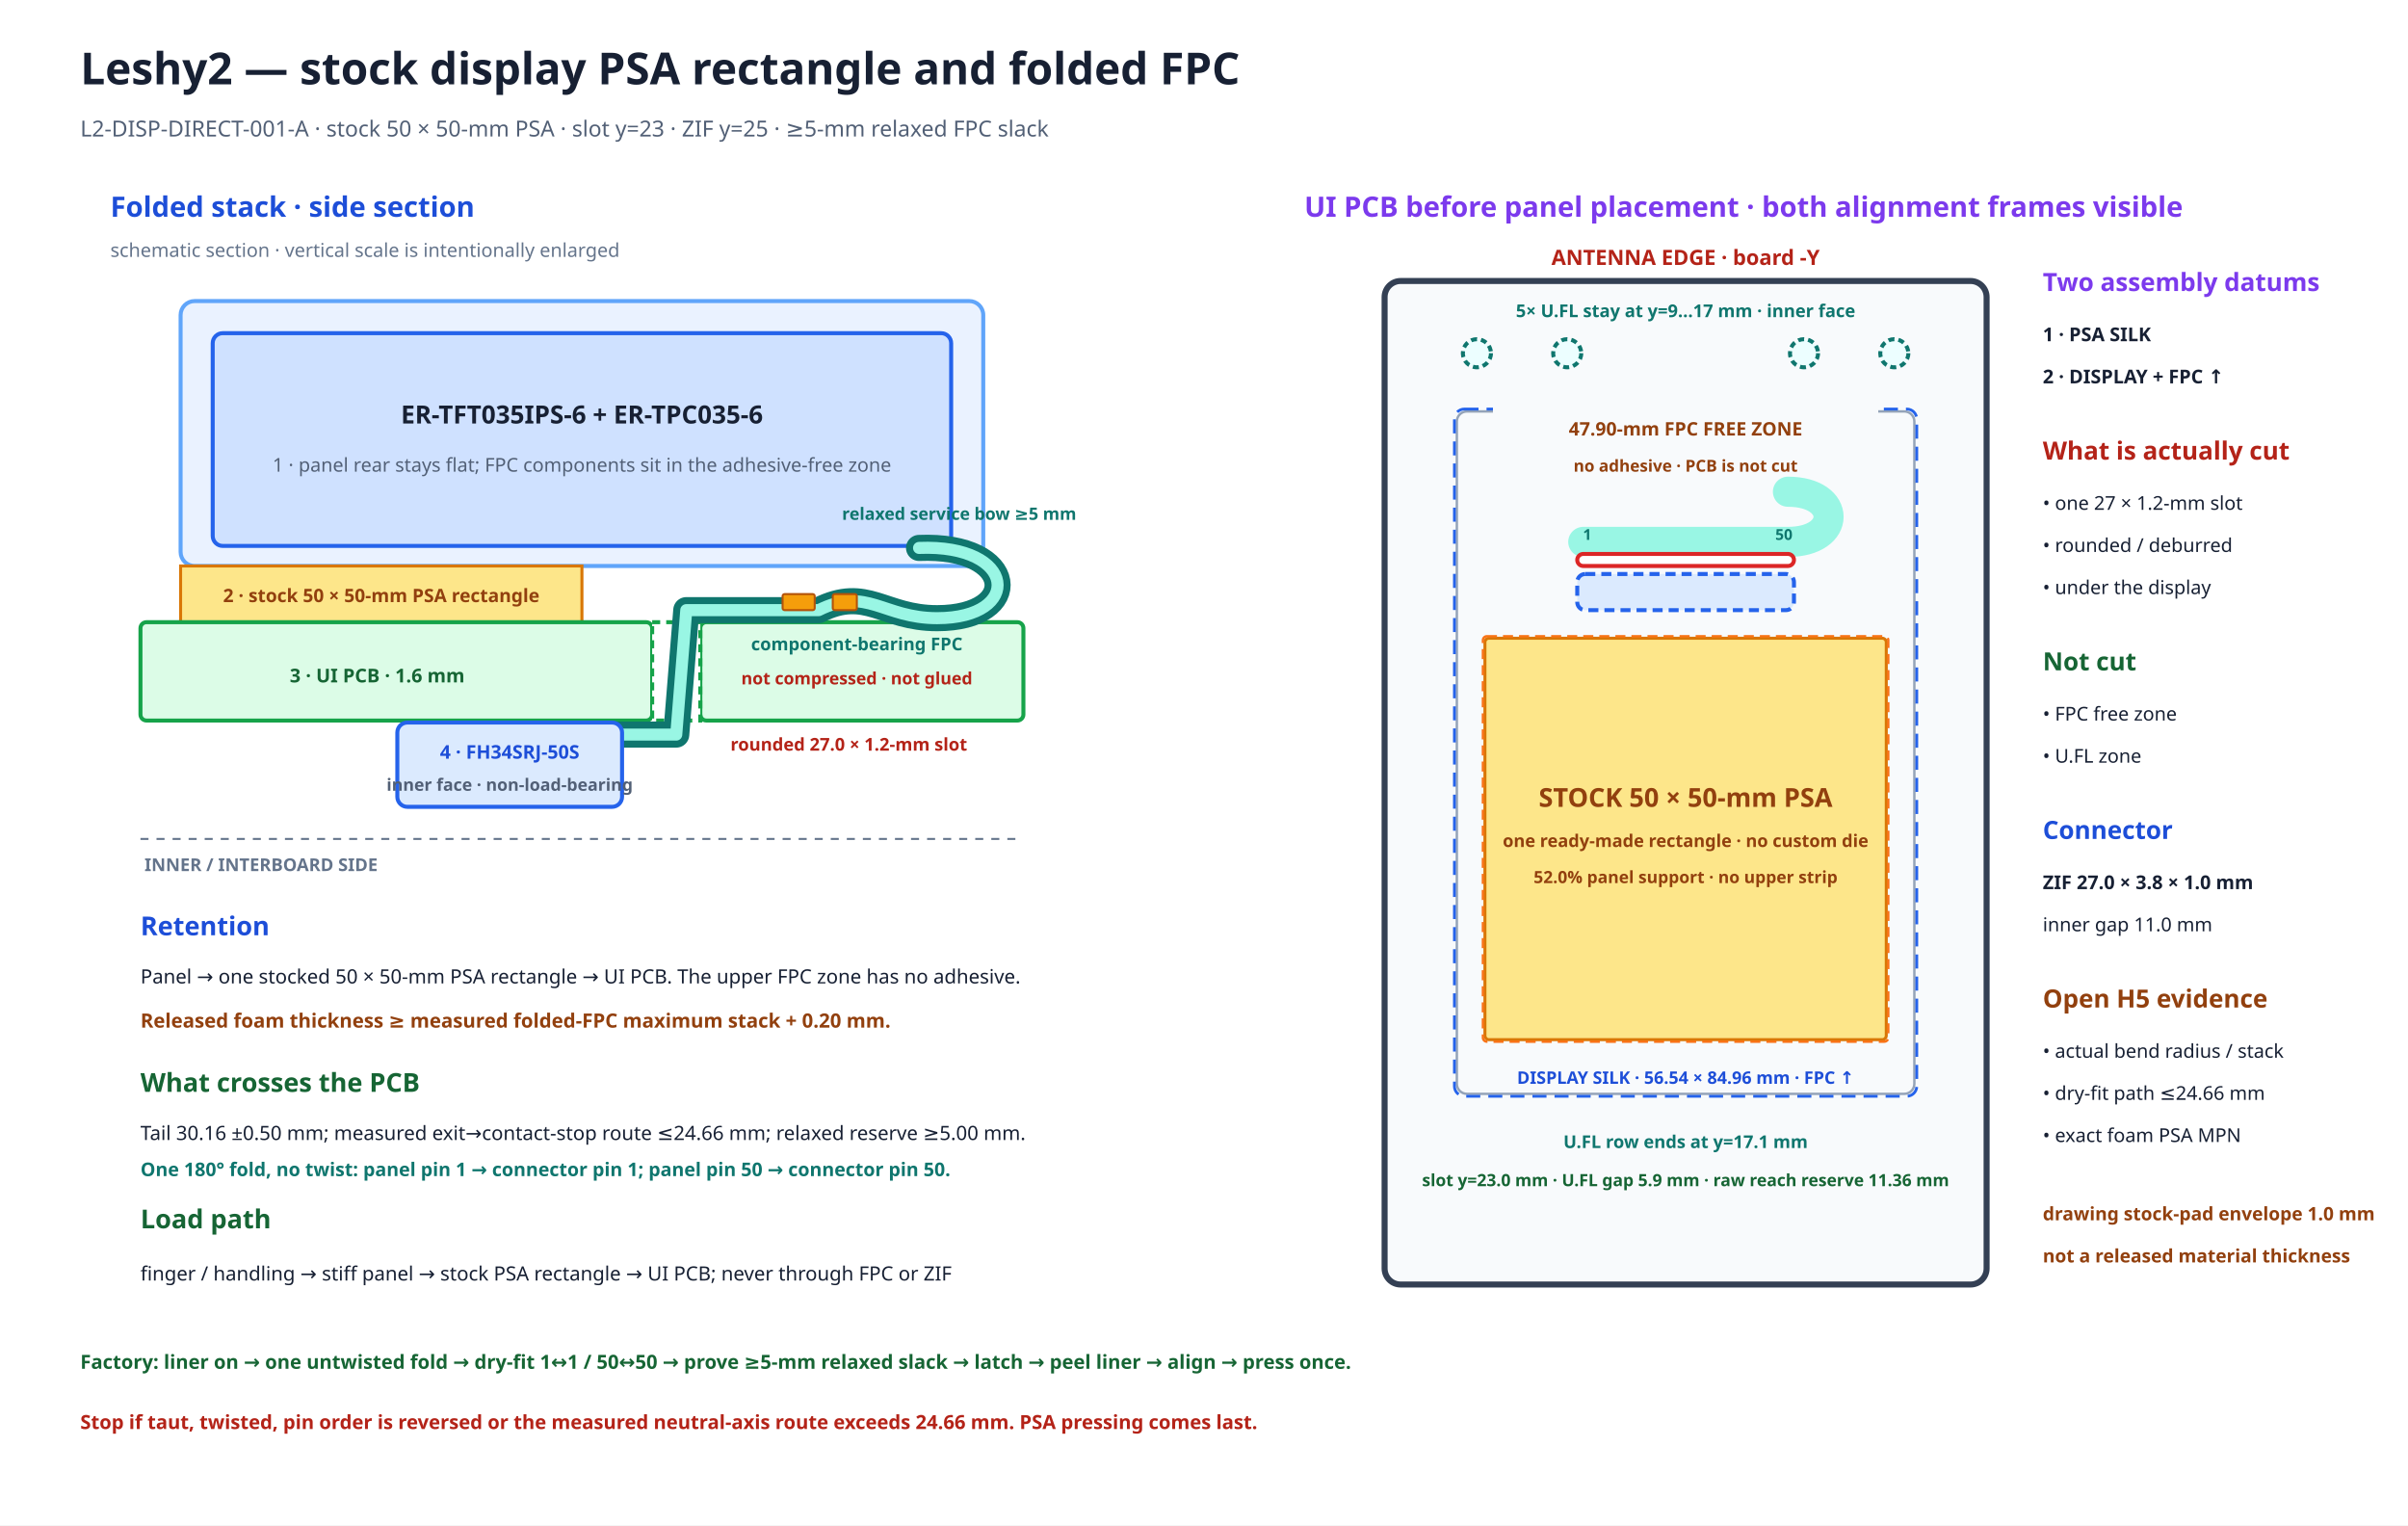
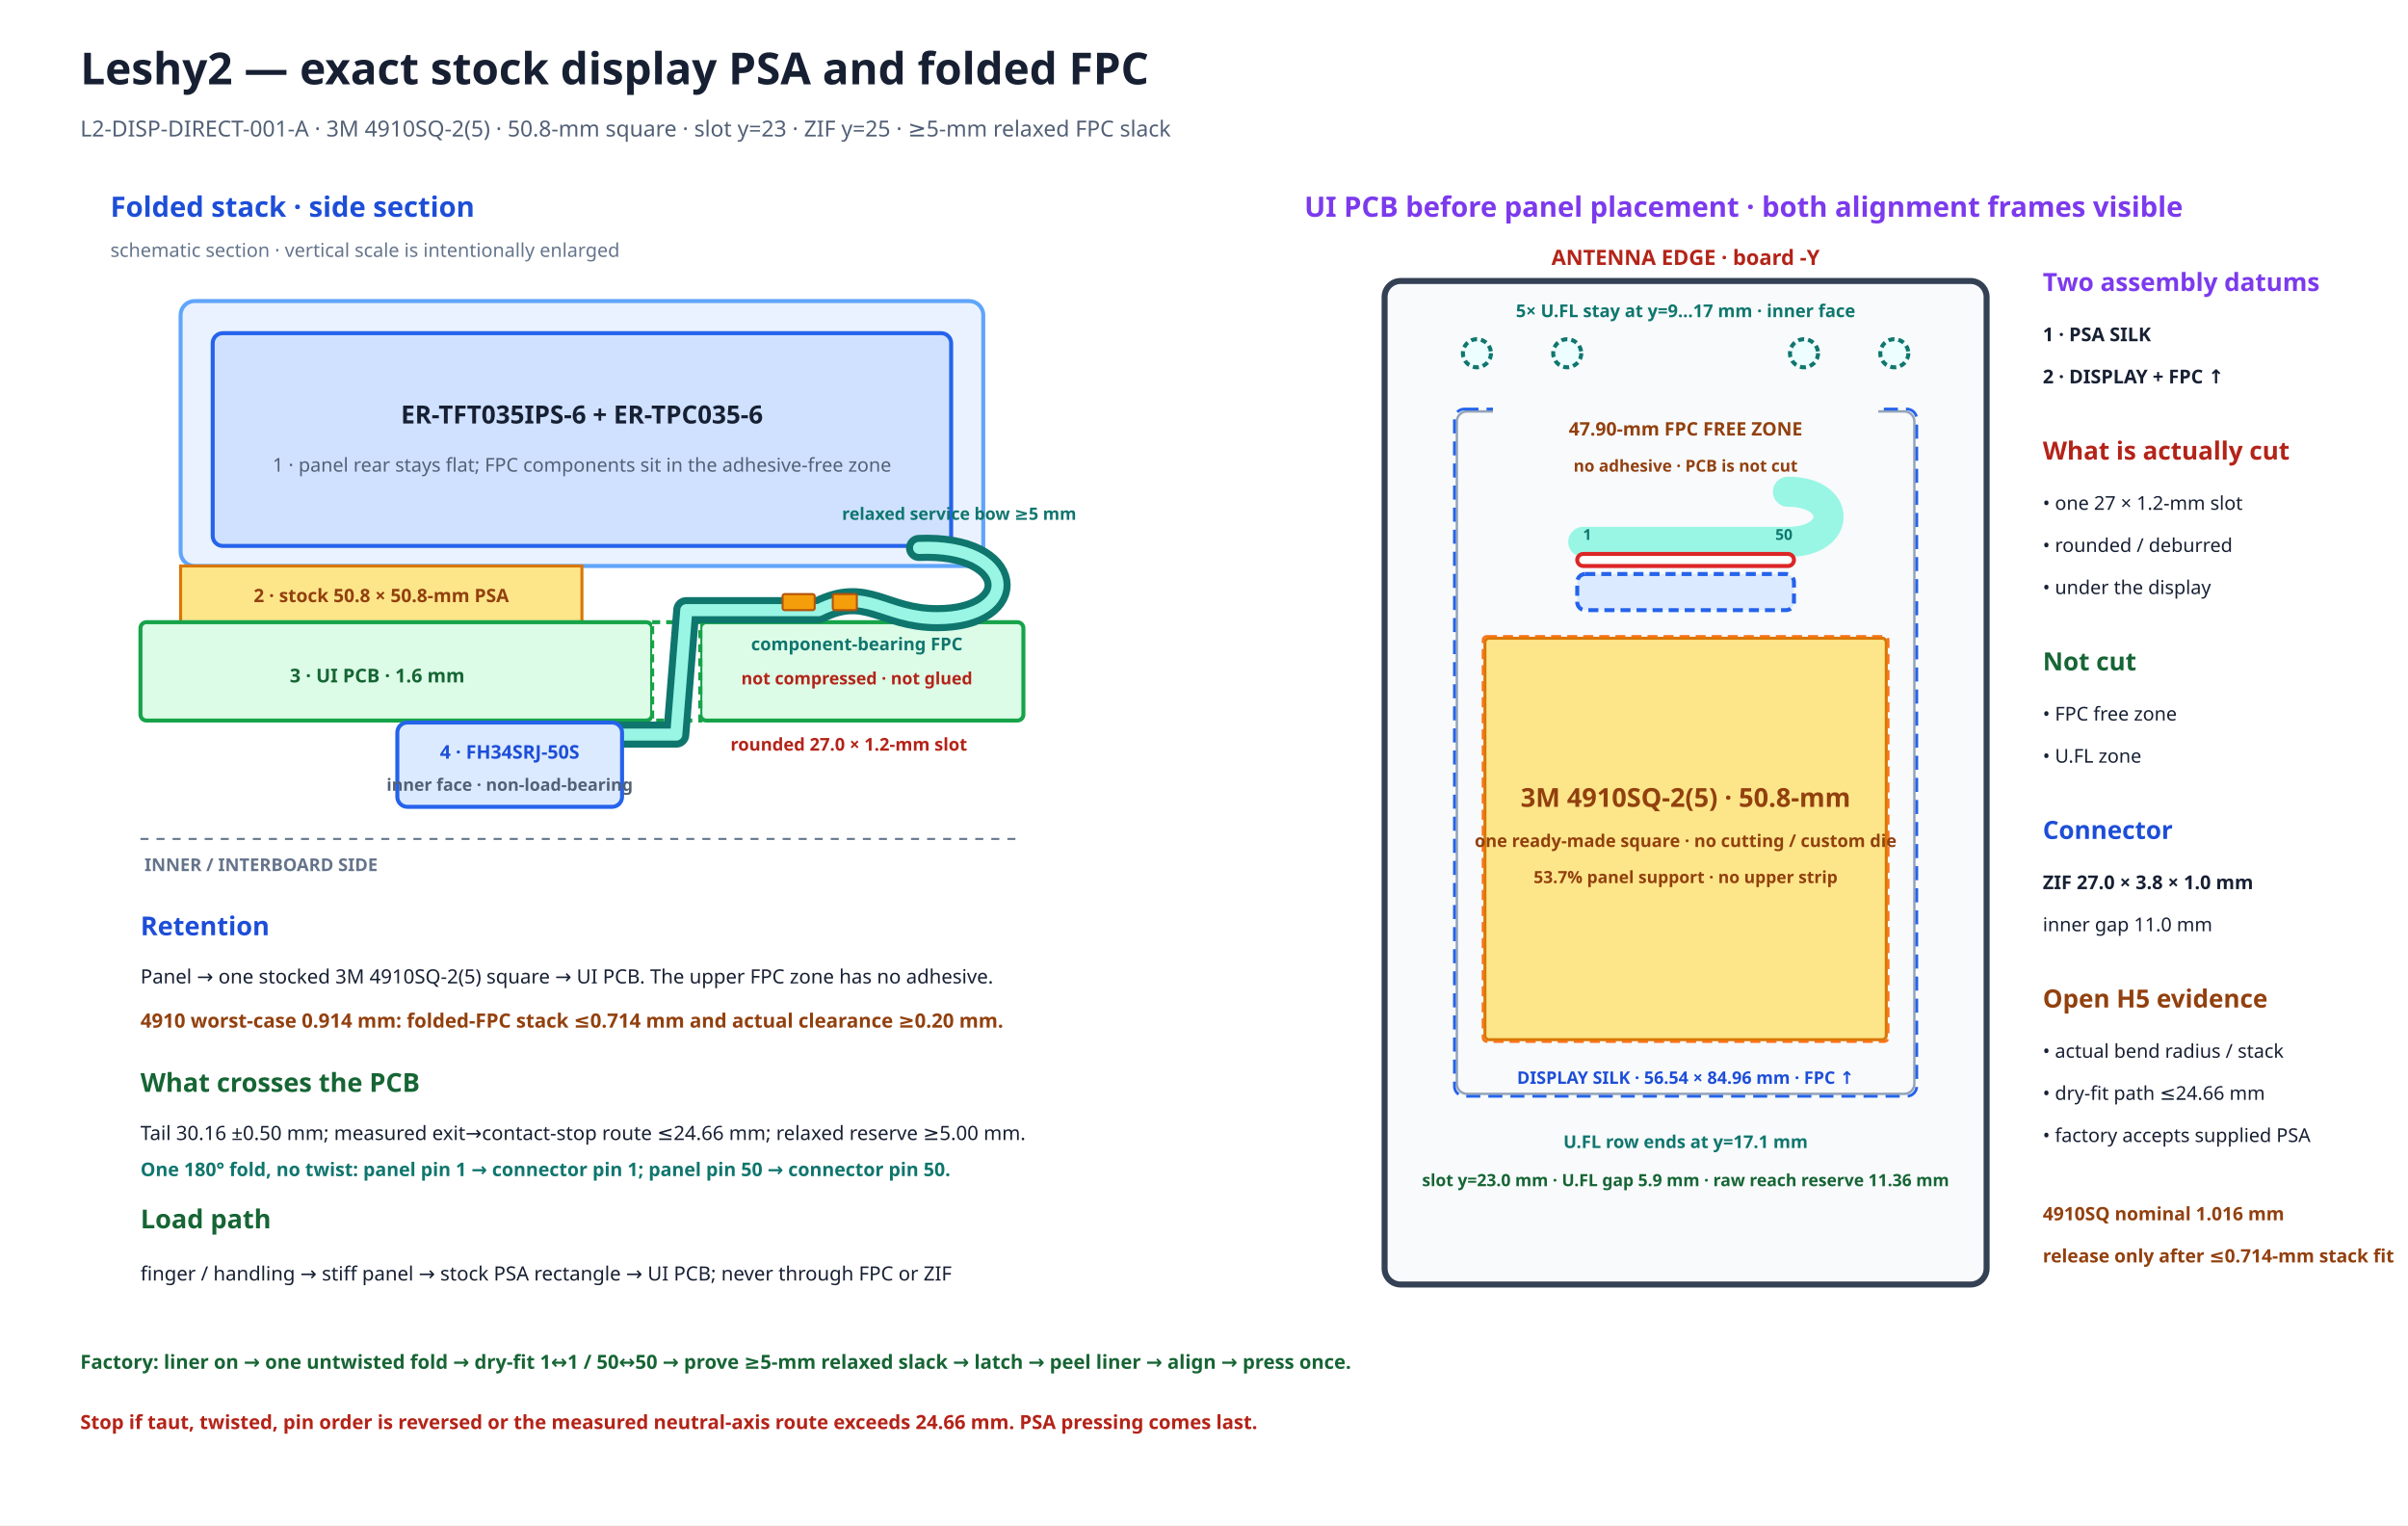
<svg xmlns="http://www.w3.org/2000/svg" width="1200" height="760" viewBox="0 0 1200 760">
  <defs>
    <marker id="arrow" markerWidth="8" markerHeight="8" refX="6" refY="3" orient="auto">
      <path d="M0,0 L6,3 L0,6 Z" fill="#dc2626" />
    </marker>
  </defs>
  <rect width="100%" height="100%" fill="#ffffff" />
-   <text x="40.0" y="42.0" font-family="sans-serif" font-size="22" font-weight="bold" text-anchor="start" fill="#172033">Leshy2 — stock display PSA rectangle and folded FPC</text>
-   <text x="40.0" y="68.0" font-family="sans-serif" font-size="11" font-weight="normal" text-anchor="start" fill="#526076">L2-DISP-DIRECT-001-A · stock 50 × 50-mm PSA · slot y=23 · ZIF y=25 · ≥5-mm relaxed FPC slack</text>
+   <text x="40.0" y="42.0" font-family="sans-serif" font-size="22" font-weight="bold" text-anchor="start" fill="#172033">Leshy2 — exact stock display PSA and folded FPC</text>
+   <text x="40.0" y="68.0" font-family="sans-serif" font-size="11" font-weight="normal" text-anchor="start" fill="#526076">L2-DISP-DIRECT-001-A · 3M 4910SQ-2(5) · 50.8-mm square · slot y=23 · ZIF y=25 · ≥5-mm relaxed FPC slack</text>
  <text x="55.0" y="108.0" font-family="sans-serif" font-size="14" font-weight="bold" text-anchor="start" fill="#1d4ed8">Folded stack · side section</text>
  <text x="55.0" y="128.0" font-family="sans-serif" font-size="9.5" font-weight="normal" text-anchor="start" fill="#64748b">schematic section · vertical scale is intentionally enlarged</text>
  <rect x="90" y="150" width="400" height="132" rx="7" fill="#eaf2ff" stroke="#60a5fa" stroke-width="2" />
  <rect x="106" y="166" width="368" height="106" rx="5" fill="#cfe1ff" stroke="#2563eb" stroke-width="2" />
  <text x="290.0" y="211.0" font-family="sans-serif" font-size="12.5" font-weight="bold" text-anchor="middle" fill="#172033">ER-TFT035IPS-6 + ER-TPC035-6</text>
  <text x="290.0" y="235.0" font-family="sans-serif" font-size="9.5" font-weight="normal" text-anchor="middle" fill="#526076">1 · panel rear stays flat; FPC components sit in the adhesive-free zone</text>
  <rect x="90" y="282" width="200" height="28" fill="#fde68a" stroke="#d97706" stroke-width="1.5" data-mechanical-part="display_psa_rectangle" />
-   <text x="190.0" y="300.0" font-family="sans-serif" font-size="9.2" font-weight="bold" text-anchor="middle" fill="#92400e">2 · stock 50 × 50-mm PSA rectangle</text>
+   <text x="190.0" y="300.0" font-family="sans-serif" font-size="9.2" font-weight="bold" text-anchor="middle" fill="#92400e">2 · stock 50.8 × 50.8-mm PSA</text>
  <rect x="70" y="310" width="255" height="49" rx="3" fill="#dcfce7" stroke="#16a34a" stroke-width="2" data-mechanical-part="ui_pcb_display_bed" />
  <rect x="349" y="310" width="161" height="49" rx="3" fill="#dcfce7" stroke="#16a34a" stroke-width="2" data-mechanical-part="ui_pcb_display_bed" />
  <rect x="325" y="310" width="24" height="49" fill="#ffffff" stroke="#16a34a" stroke-width="2" stroke-dasharray="4 3" data-mechanical-part="fpc_tongue_slot" />
  <text x="188.0" y="340.0" font-family="sans-serif" font-size="9.5" font-weight="bold" text-anchor="middle" fill="#166534">3 · UI PCB · 1.6 mm</text>
  <text x="423.0" y="374.0" font-family="sans-serif" font-size="8.8" font-weight="bold" text-anchor="middle" fill="#b42318">rounded 27.0 × 1.2-mm slot</text>
  <path d="M458 273 C507 271 510 308 467 308 C440 308 432 292 408 304 L342 304 L337 366 L300 366" fill="none" stroke="#0f766e" stroke-width="13" stroke-linecap="round" stroke-linejoin="round" data-mechanical-part="fpc_bend_guide" data-fpc-route="single-fold-relaxed-loop-internal-slot-zif" />
  <path d="M458 273 C507 271 510 308 467 308 C440 308 432 292 408 304 L342 304 L337 366 L300 366" fill="none" stroke="#99f6e4" stroke-width="6" stroke-linecap="round" stroke-linejoin="round" />
  <rect x="390" y="296" width="16" height="8" rx="1" fill="#f59e0b" stroke="#b45309" stroke-width="1" />
  <rect x="415" y="296" width="12" height="8" rx="1" fill="#f59e0b" stroke="#b45309" stroke-width="1" />
  <text x="427.0" y="324.0" font-family="sans-serif" font-size="8.8" font-weight="bold" text-anchor="middle" fill="#0f766e">component-bearing FPC</text>
  <text x="427.0" y="341.0" font-family="sans-serif" font-size="8.5" font-weight="bold" text-anchor="middle" fill="#b42318">not compressed · not glued</text>
  <text x="478.0" y="259.0" font-family="sans-serif" font-size="8.5" font-weight="bold" text-anchor="middle" fill="#0f766e">relaxed service bow ≥5 mm</text>
  <rect x="198" y="360" width="112" height="42" rx="5" fill="#dbeafe" stroke="#2563eb" stroke-width="2" data-instance="display_connector" />
  <text x="254.0" y="378.0" font-family="sans-serif" font-size="9.4" font-weight="bold" text-anchor="middle" fill="#1d4ed8">4 · FH34SRJ-50S</text>
  <text x="254.0" y="394.0" font-family="sans-serif" font-size="8.5" font-weight="bold" text-anchor="middle" fill="#526076">inner face · non-load-bearing</text>
  <line x1="70" y1="418" x2="510" y2="418" stroke="#64748b" stroke-width="1" stroke-dasharray="4 4" />
  <text x="72.0" y="434.0" font-family="sans-serif" font-size="8.8" font-weight="bold" text-anchor="start" fill="#64748b">INNER / INTERBOARD SIDE</text>
  <text x="70.0" y="466.0" font-family="sans-serif" font-size="13" font-weight="bold" text-anchor="start" fill="#1d4ed8">Retention</text>
-   <text x="70.0" y="490.0" font-family="sans-serif" font-size="9.8" font-weight="normal" text-anchor="start" fill="#172033">Panel → one stocked 50 × 50-mm PSA rectangle → UI PCB. The upper FPC zone has no adhesive.</text>
-   <text x="70.0" y="512.0" font-family="sans-serif" font-size="9.8" font-weight="bold" text-anchor="start" fill="#92400e">Released foam thickness ≥ measured folded-FPC maximum stack + 0.20 mm.</text>
+   <text x="70.0" y="490.0" font-family="sans-serif" font-size="9.8" font-weight="normal" text-anchor="start" fill="#172033">Panel → one stocked 3M 4910SQ-2(5) square → UI PCB. The upper FPC zone has no adhesive.</text>
+   <text x="70.0" y="512.0" font-family="sans-serif" font-size="9.8" font-weight="bold" text-anchor="start" fill="#92400e">4910 worst-case 0.914 mm: folded-FPC stack ≤0.714 mm and actual clearance ≥0.20 mm.</text>
  <text x="70.0" y="544.0" font-family="sans-serif" font-size="13" font-weight="bold" text-anchor="start" fill="#166534">What crosses the PCB</text>
  <text x="70.0" y="568.0" font-family="sans-serif" font-size="9.8" font-weight="normal" text-anchor="start" fill="#172033">Tail 30.16 ±0.50 mm; measured exit→contact-stop route ≤24.66 mm; relaxed reserve ≥5.00 mm.</text>
  <text x="70.0" y="586.0" font-family="sans-serif" font-size="9.4" font-weight="bold" text-anchor="start" fill="#0f766e">One 180° fold, no twist: panel pin 1 → connector pin 1; panel pin 50 → connector pin 50.</text>
  <text x="70.0" y="612.0" font-family="sans-serif" font-size="13" font-weight="bold" text-anchor="start" fill="#166534">Load path</text>
  <text x="70.0" y="638.0" font-family="sans-serif" font-size="9.8" font-weight="normal" text-anchor="start" fill="#172033">finger / handling → stiff panel → stock PSA rectangle → UI PCB; never through FPC or ZIF</text>
  <text x="650.0" y="108.0" font-family="sans-serif" font-size="14" font-weight="bold" text-anchor="start" fill="#7c3aed">UI PCB before panel placement · both alignment frames visible</text>
  <rect x="690" y="140" width="300" height="500" rx="8" fill="#f8fafc" stroke="#344054" stroke-width="3" />
  <text x="840.0" y="132.0" font-family="sans-serif" font-size="10.5" font-weight="bold" text-anchor="middle" fill="#b42318">ANTENNA EDGE · board -Y</text>
  <rect x="726" y="205" width="228" height="340" rx="5" fill="none" stroke="#94a3b8" stroke-width="1.2" data-mechanical-part="ui_pcb_display_bed" />
  <rect x="724.8" y="203.8" width="230.4" height="342.4" rx="5" fill="none" stroke="#2563eb" stroke-width="1.4" stroke-dasharray="7 4" data-mechanical-part="display_alignment_silkscreen" data-silkscreen-datum="display" />
  <g data-layer="ui-inner-ufl" fill="#ecfeff" stroke="#0f766e" stroke-width="2" stroke-dasharray="3 2">
    <circle cx="736" cy="176" r="7" />
    <circle cx="781" cy="176" r="7" />
    <circle cx="840" cy="196" r="7" />
    <circle cx="899" cy="176" r="7" />
    <circle cx="944" cy="176" r="7" />
  </g>
  <text x="840.0" y="158.0" font-family="sans-serif" font-size="8.8" font-weight="bold" text-anchor="middle" fill="#0f766e">5× U.FL stay at y=9…17 mm · inner face</text>
  <rect x="740" y="318" width="200" height="200" rx="2" fill="#fde68a" stroke="#d97706" stroke-width="1.5" data-mechanical-part="display_psa_rectangle" data-psa-piece-count="1" />
  <rect x="739" y="317" width="202" height="202" rx="2" fill="none" stroke="#f97316" stroke-width="1.2" stroke-dasharray="5 3" data-mechanical-part="display_alignment_silkscreen" data-silkscreen-datum="psa" />
  <rect x="744" y="186" width="192" height="98" rx="3" fill="#f8fafc" stroke="none" data-mechanical-part="fpc_free_zone" />
  <text x="840.0" y="217.0" font-family="sans-serif" font-size="9.3" font-weight="bold" text-anchor="middle" fill="#92400e">47.90-mm FPC FREE ZONE</text>
  <text x="840.0" y="235.0" font-family="sans-serif" font-size="8.2" font-weight="bold" text-anchor="middle" fill="#92400e">no adhesive · PCB is not cut</text>
-   <text x="840.0" y="402.0" font-family="sans-serif" font-size="13" font-weight="bold" text-anchor="middle" fill="#92400e">STOCK 50 × 50-mm PSA</text>
-   <text x="840.0" y="422.0" font-family="sans-serif" font-size="8.7" font-weight="bold" text-anchor="middle" fill="#92400e">one ready-made rectangle · no custom die</text>
-   <text x="840.0" y="440.0" font-family="sans-serif" font-size="8.4" font-weight="bold" text-anchor="middle" fill="#92400e">52.0% panel support · no upper strip</text>
+   <text x="840.0" y="402.0" font-family="sans-serif" font-size="13" font-weight="bold" text-anchor="middle" fill="#92400e">3M 4910SQ-2(5) · 50.8-mm</text>
+   <text x="840.0" y="422.0" font-family="sans-serif" font-size="8.7" font-weight="bold" text-anchor="middle" fill="#92400e">one ready-made square · no cutting / custom die</text>
+   <text x="840.0" y="440.0" font-family="sans-serif" font-size="8.4" font-weight="bold" text-anchor="middle" fill="#92400e">53.7% panel support · no upper strip</text>
  <path d="M891 245 C918 245 918 270 891 270 L789 270" fill="none" stroke="#99f6e4" stroke-width="15" stroke-linecap="round" data-mechanical-part="fpc_contact_tongue" data-slack="relaxed" />
  <rect x="786" y="276" width="108" height="6" rx="3" fill="#ffffff" stroke="#dc2626" stroke-width="2" data-mechanical-part="fpc_tongue_slot" />
  <rect x="786" y="286" width="108" height="18" rx="4" fill="#dbeafe" stroke="#2563eb" stroke-width="2" stroke-dasharray="5 3" data-instance="display_connector" />
  <text x="791.0" y="269.0" font-family="sans-serif" font-size="7.5" font-weight="bold" text-anchor="middle" fill="#0f766e">1</text>
  <text x="889.0" y="269.0" font-family="sans-serif" font-size="7.5" font-weight="bold" text-anchor="middle" fill="#0f766e">50</text>
  <text x="840.0" y="540.0" font-family="sans-serif" font-size="8.6" font-weight="bold" text-anchor="middle" fill="#1d4ed8">DISPLAY SILK · 56.54 × 84.96 mm · FPC ↑</text>
  <text x="840.0" y="572.0" font-family="sans-serif" font-size="8.8" font-weight="bold" text-anchor="middle" fill="#0f766e">U.FL row ends at y=17.1 mm</text>
  <text x="840.0" y="591.0" font-family="sans-serif" font-size="8.4" font-weight="bold" text-anchor="middle" fill="#166534">slot y=23.0 mm · U.FL gap 5.9 mm · raw reach reserve 11.36 mm</text>
  <text x="1018.0" y="145.0" font-family="sans-serif" font-size="12.5" font-weight="bold" text-anchor="start" fill="#7c3aed">Two assembly datums</text>
  <text x="1018.0" y="170.0" font-family="sans-serif" font-size="9.5" font-weight="bold" text-anchor="start" fill="#172033">1 · PSA SILK</text>
  <text x="1018.0" y="191.0" font-family="sans-serif" font-size="9.5" font-weight="bold" text-anchor="start" fill="#172033">2 · DISPLAY + FPC ↑</text>
  <text x="1018.0" y="229.0" font-family="sans-serif" font-size="12.5" font-weight="bold" text-anchor="start" fill="#b42318">What is actually cut</text>
  <text x="1018.0" y="254.0" font-family="sans-serif" font-size="9.5" font-weight="normal" text-anchor="start" fill="#172033">• one 27 × 1.2-mm slot</text>
  <text x="1018.0" y="275.0" font-family="sans-serif" font-size="9.5" font-weight="normal" text-anchor="start" fill="#172033">• rounded / deburred</text>
  <text x="1018.0" y="296.0" font-family="sans-serif" font-size="9.5" font-weight="normal" text-anchor="start" fill="#172033">• under the display</text>
  <text x="1018.0" y="334.0" font-family="sans-serif" font-size="12.5" font-weight="bold" text-anchor="start" fill="#166534">Not cut</text>
  <text x="1018.0" y="359.0" font-family="sans-serif" font-size="9.5" font-weight="normal" text-anchor="start" fill="#172033">• FPC free zone</text>
  <text x="1018.0" y="380.0" font-family="sans-serif" font-size="9.5" font-weight="normal" text-anchor="start" fill="#172033">• U.FL zone</text>
  <text x="1018.0" y="418.0" font-family="sans-serif" font-size="12.5" font-weight="bold" text-anchor="start" fill="#1d4ed8">Connector</text>
  <text x="1018.0" y="443.0" font-family="sans-serif" font-size="9.5" font-weight="bold" text-anchor="start" fill="#172033">ZIF 27.0 × 3.8 × 1.0 mm</text>
  <text x="1018.0" y="464.0" font-family="sans-serif" font-size="9.5" font-weight="normal" text-anchor="start" fill="#172033">inner gap 11.0 mm</text>
  <text x="1018.0" y="502.0" font-family="sans-serif" font-size="12.5" font-weight="bold" text-anchor="start" fill="#92400e">Open H5 evidence</text>
  <text x="1018.0" y="527.0" font-family="sans-serif" font-size="9.5" font-weight="normal" text-anchor="start" fill="#172033">• actual bend radius / stack</text>
  <text x="1018.0" y="548.0" font-family="sans-serif" font-size="9.5" font-weight="normal" text-anchor="start" fill="#172033">• dry-fit path ≤24.66 mm</text>
-   <text x="1018.0" y="569.0" font-family="sans-serif" font-size="9.5" font-weight="normal" text-anchor="start" fill="#172033">• exact foam PSA MPN</text>
-   <text x="1018.0" y="608.0" font-family="sans-serif" font-size="9.2" font-weight="bold" text-anchor="start" fill="#92400e">drawing stock-pad envelope 1.0 mm</text>
-   <text x="1018.0" y="629.0" font-family="sans-serif" font-size="9.2" font-weight="bold" text-anchor="start" fill="#92400e">not a released material thickness</text>
+   <text x="1018.0" y="569.0" font-family="sans-serif" font-size="9.5" font-weight="normal" text-anchor="start" fill="#172033">• factory accepts supplied PSA</text>
+   <text x="1018.0" y="608.0" font-family="sans-serif" font-size="9.2" font-weight="bold" text-anchor="start" fill="#92400e">4910SQ nominal 1.016 mm</text>
+   <text x="1018.0" y="629.0" font-family="sans-serif" font-size="9.2" font-weight="bold" text-anchor="start" fill="#92400e">release only after ≤0.714-mm stack fit</text>
  <text x="40.0" y="682.0" font-family="sans-serif" font-size="9.7" font-weight="bold" text-anchor="start" fill="#166534">Factory: liner on → one untwisted fold → dry-fit 1↔1 / 50↔50 → prove ≥5-mm relaxed slack → latch → peel liner → align → press once.</text>
  <text x="40.0" y="712.0" font-family="sans-serif" font-size="9.7" font-weight="bold" text-anchor="start" fill="#b42318">Stop if taut, twisted, pin order is reversed or the measured neutral-axis route exceeds 24.66 mm. PSA pressing comes last.</text>
</svg>
